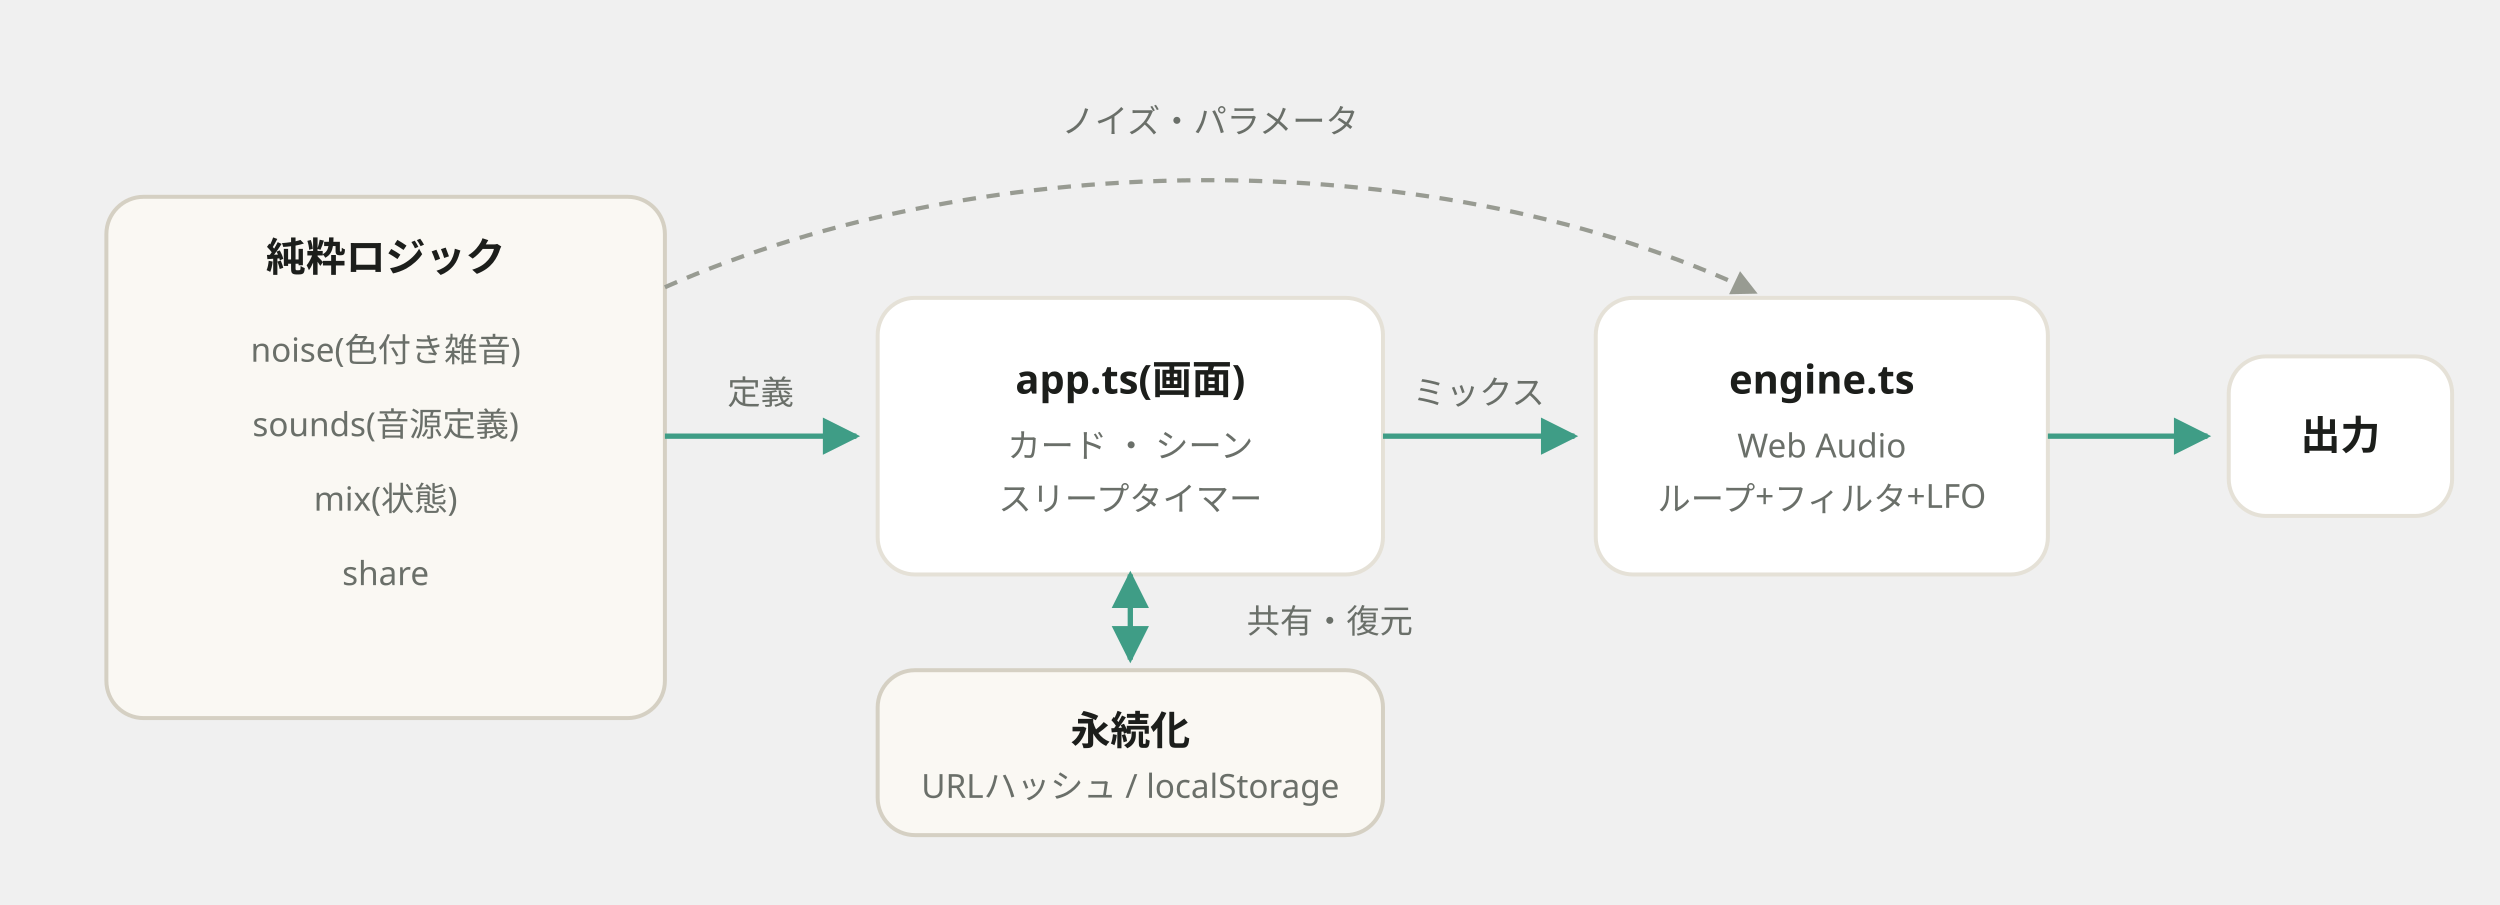
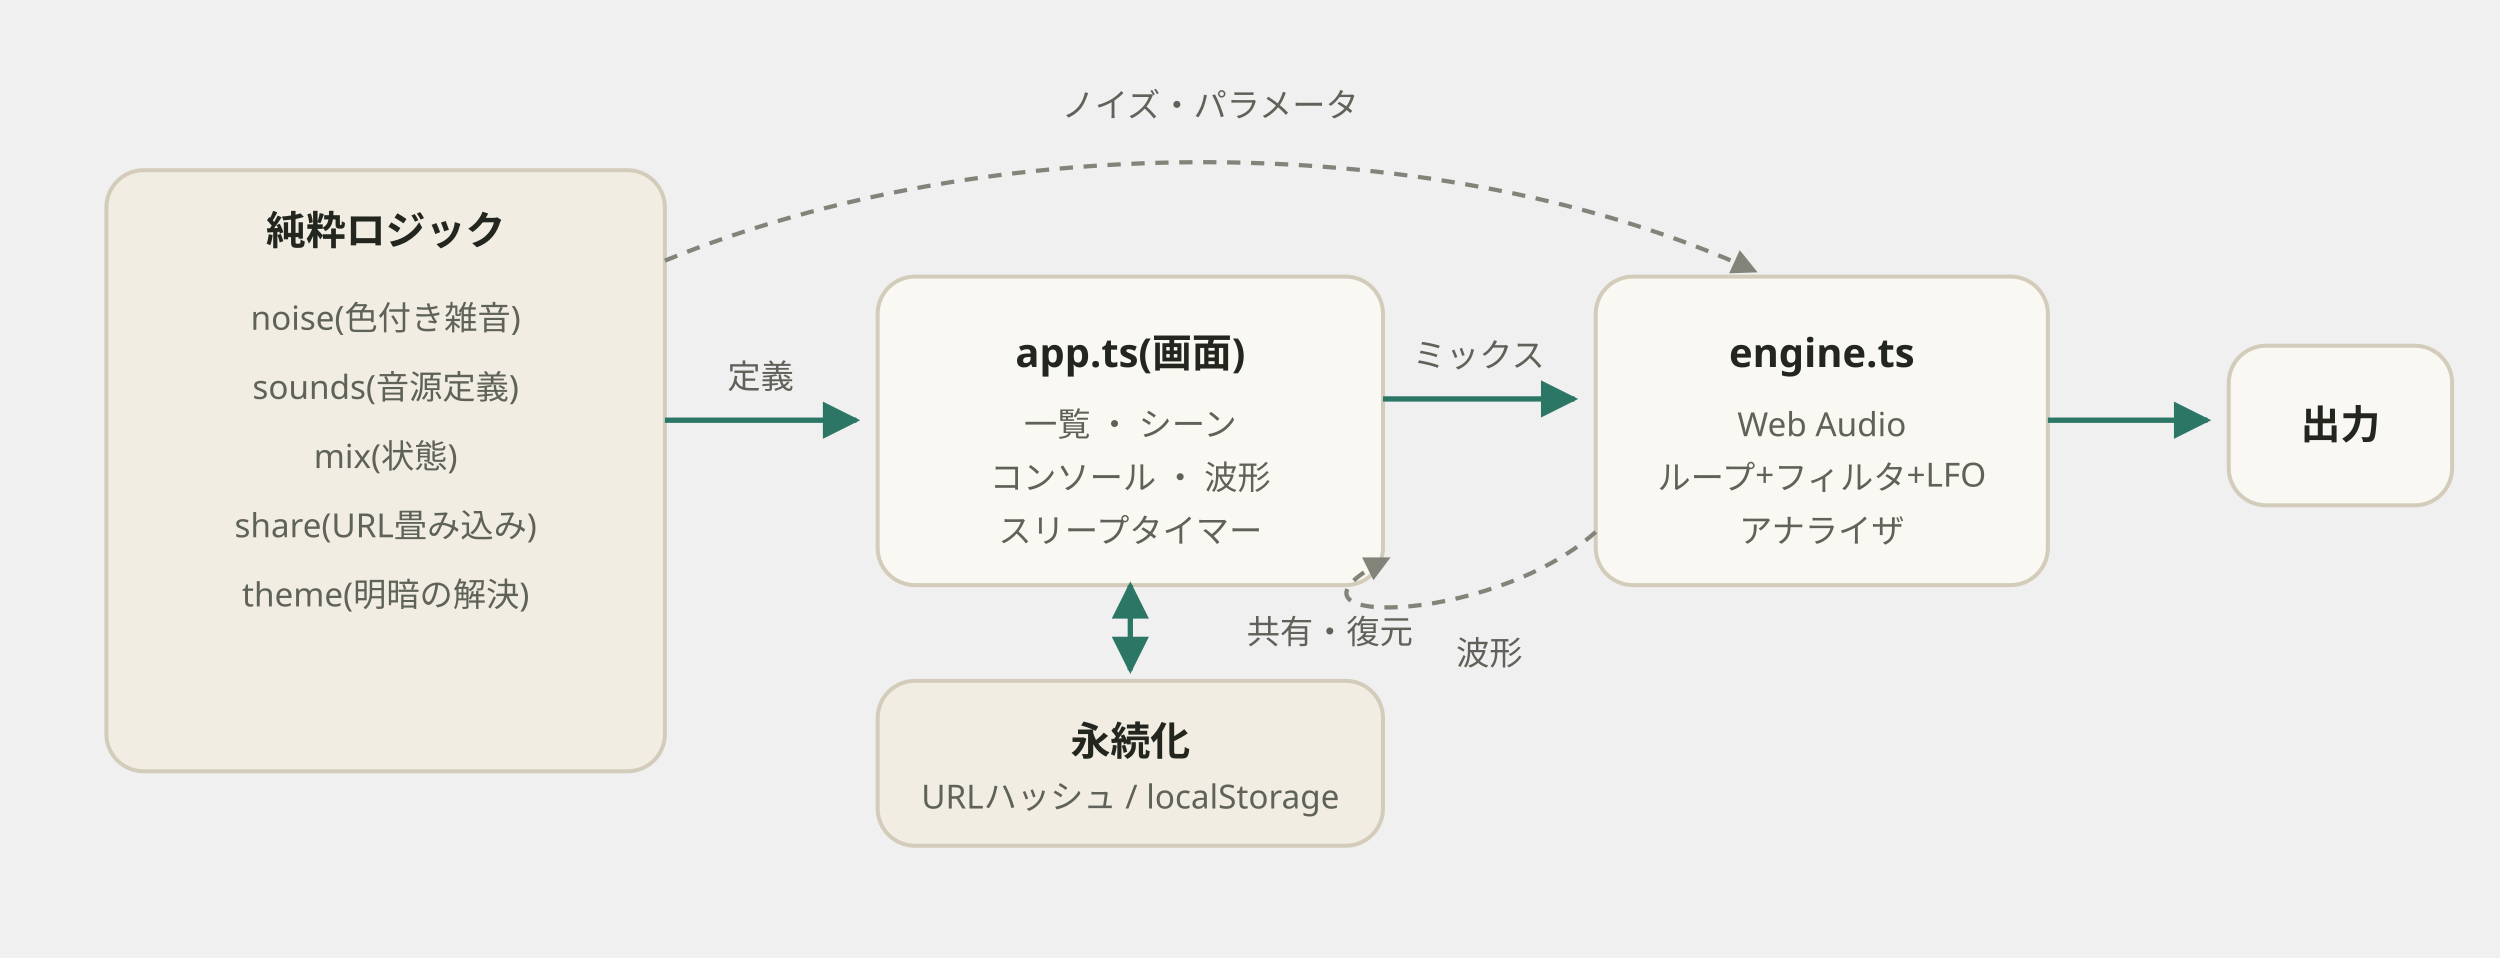
- <svg xmlns="http://www.w3.org/2000/svg" viewBox="0 0 940 340" role="img" aria-labelledby="arch-title">
+ <svg xmlns="http://www.w3.org/2000/svg" viewBox="0 0 940 360" role="img" aria-labelledby="arch-title">
  <style>
-     .box { fill: #ffffff; stroke: #e5e1d7; stroke-width: 1.5; }
-     .mod { fill: #faf8f3; stroke: #d5d0c3; stroke-width: 1.5; }
-     .name { fill: #1c1e1b; font: 600 15px system-ui, sans-serif; }
-     .label { fill: #6a6f69; font: 12.5px system-ui, sans-serif; }
-     .sig { stroke: #3f9d86; stroke-width: 2; fill: none; marker-end: url(#a); }
-     .ctl { stroke: #989b92; stroke-width: 1.6; fill: none; stroke-dasharray: 5 4; marker-end: url(#b); }
+     .box { fill: #faf8f2; stroke: #d3ccba; stroke-width: 1.5; }
+     .mod { fill: #f1ede2; stroke: #d3ccba; stroke-width: 1.5; }
+     .name { fill: #23261f; font: 600 15px system-ui, sans-serif; }
+     .label { fill: #5f6258; font: 12.5px system-ui, sans-serif; }
+     .sig { stroke: #2c7666; stroke-width: 2; fill: none; marker-end: url(#a); }
+     .ctl { stroke: #82847a; stroke-width: 1.6; fill: none; stroke-dasharray: 5 4; marker-end: url(#b); }
    .bi { marker-start: url(#a); }
-     #a path { fill: #3f9d86; }
-     #b path { fill: #989b92; }
+     #a path { fill: #2c7666; }
+     #b path { fill: #82847a; }
    @media (prefers-color-scheme: dark) {
-       .box { fill: #202220; stroke: #2c2e2a; }
-       .mod { fill: #1b1c19; stroke: #3a3d37; }
-       .name { fill: #e9e9e2; }
-       .label { fill: #979b91; }
-       .sig { stroke: #74c9b4; }
-       #a path { fill: #74c9b4; }
+       .box { fill: #181c17; stroke: #353c31; }
+       .mod { fill: #12150f; stroke: #353c31; }
+       .name { fill: #e8e7db; }
+       .label { fill: #a0a395; }
+       .sig { stroke: #74c8af; }
+       .ctl { stroke: #7c8072; }
+       #a path { fill: #74c8af; }
+       #b path { fill: #7c8072; }
    }
  </style>
  <defs>
    <marker id="a" viewBox="0 0 10 10" refX="9" refY="5" markerWidth="7" markerHeight="7" orient="auto-start-reverse">
      <path d="M0 0 L10 5 L0 10 z" />
    </marker>
    <marker id="b" viewBox="0 0 10 10" refX="9" refY="5" markerWidth="6" markerHeight="6" orient="auto-start-reverse">
      <path d="M0 0 L10 5 L0 10 z" />
    </marker>
  </defs>
-   <rect class="mod" x="40" y="74" width="210" height="196" rx="14" />
-   <text class="name" x="145" y="102" text-anchor="middle">純粋ロジック</text>
-   <text class="label" x="145" y="136" text-anchor="middle">noise(色付き雑音)</text>
-   <text class="label" x="145" y="164" text-anchor="middle">sounds(音源定義)</text>
-   <text class="label" x="145" y="192" text-anchor="middle">mix(状態)</text>
-   <text class="label" x="145" y="220" text-anchor="middle">share</text>
-   <rect class="box" x="330" y="112" width="190" height="104" rx="14" />
-   <text class="name" x="425" y="148" text-anchor="middle">app.ts(画面)</text>
-   <text class="label" x="425" y="172" text-anchor="middle">カード ・ シーン</text>
-   <text class="label" x="425" y="192" text-anchor="middle">スリープタイマー</text>
-   <rect class="box" x="600" y="112" width="170" height="104" rx="14" />
-   <text class="name" x="685" y="148" text-anchor="middle">engine.ts</text>
-   <text class="label" x="685" y="172" text-anchor="middle">Web Audio</text>
-   <text class="label" x="685" y="192" text-anchor="middle">ループ+フィルタ+LFO</text>
-   <rect class="box" x="838" y="134" width="84" height="60" rx="14" />
-   <text class="name" x="880" y="169" text-anchor="middle">出力</text>
-   <rect class="mod" x="330" y="252" width="190" height="62" rx="14" />
-   <text class="name" x="425" y="280" text-anchor="middle">永続化</text>
-   <text class="label" x="425" y="300" text-anchor="middle">URLハッシュ / localStorage</text>
-   <path class="sig" d="M250 164 H322" />
-   <text class="label" x="286" y="152" text-anchor="middle">定義</text>
-   <path class="sig" d="M520 164 H592" />
-   <text class="label" x="556" y="152" text-anchor="middle">ミックス</text>
-   <path class="sig" d="M770 164 H830" />
-   <path class="ctl" d="M250 108 C 372 54, 542 54, 660 110" />
-   <text class="label" x="455" y="50" text-anchor="middle">ノイズ・パラメータ</text>
-   <path class="sig bi" d="M425 216 V248" />
-   <text class="label" x="500" y="238" text-anchor="middle">共有・復元</text>
+   <rect class="mod" x="40" y="64" width="210" height="226" rx="14" />
+   <text class="name" x="145" y="92" text-anchor="middle">純粋ロジック</text>
+   <text class="label" x="145" y="124" text-anchor="middle">noise(色付き雑音)</text>
+   <text class="label" x="145" y="150" text-anchor="middle">sounds(音源定義)</text>
+   <text class="label" x="145" y="176" text-anchor="middle">mix(状態)</text>
+   <text class="label" x="145" y="202" text-anchor="middle">share(URL畳み込み)</text>
+   <text class="label" x="145" y="228" text-anchor="middle">theme(明暗の解決)</text>
+   <rect class="box" x="330" y="104" width="190" height="116" rx="14" />
+   <text class="name" x="425" y="138" text-anchor="middle">app.ts(画面)</text>
+   <text class="label" x="425" y="164" text-anchor="middle">一覧 ・ シーン</text>
+   <text class="label" x="425" y="184" text-anchor="middle">コンソール ・ 波形</text>
+   <text class="label" x="425" y="204" text-anchor="middle">スリープタイマー</text>
+   <rect class="box" x="600" y="104" width="170" height="116" rx="14" />
+   <text class="name" x="685" y="138" text-anchor="middle">engine.ts</text>
+   <text class="label" x="685" y="164" text-anchor="middle">Web Audio</text>
+   <text class="label" x="685" y="184" text-anchor="middle">ループ+フィルタ+LFO</text>
+   <text class="label" x="685" y="204" text-anchor="middle">アナライザ</text>
+   <rect class="box" x="838" y="130" width="84" height="60" rx="14" />
+   <text class="name" x="880" y="165" text-anchor="middle">出力</text>
+   <rect class="mod" x="330" y="256" width="190" height="62" rx="14" />
+   <text class="name" x="425" y="284" text-anchor="middle">永続化</text>
+   <text class="label" x="425" y="304" text-anchor="middle">URLハッシュ / localStorage</text>
+   <path class="sig" d="M250 158 H322" />
+   <text class="label" x="286" y="146" text-anchor="middle">定義</text>
+   <path class="sig" d="M520 150 H592" />
+   <text class="label" x="556" y="138" text-anchor="middle">ミックス</text>
+   <path class="sig" d="M770 158 H830" />
+   <path class="ctl" d="M600 200 C 560 236, 470 236, 522 210" />
+   <text class="label" x="560" y="250" text-anchor="middle">波形</text>
+   <path class="ctl" d="M250 98 C 372 48, 542 48, 660 102" />
+   <text class="label" x="455" y="44" text-anchor="middle">ノイズ・パラメータ</text>
+   <path class="sig bi" d="M425 220 V252" />
+   <text class="label" x="500" y="242" text-anchor="middle">共有・復元</text>
</svg>
